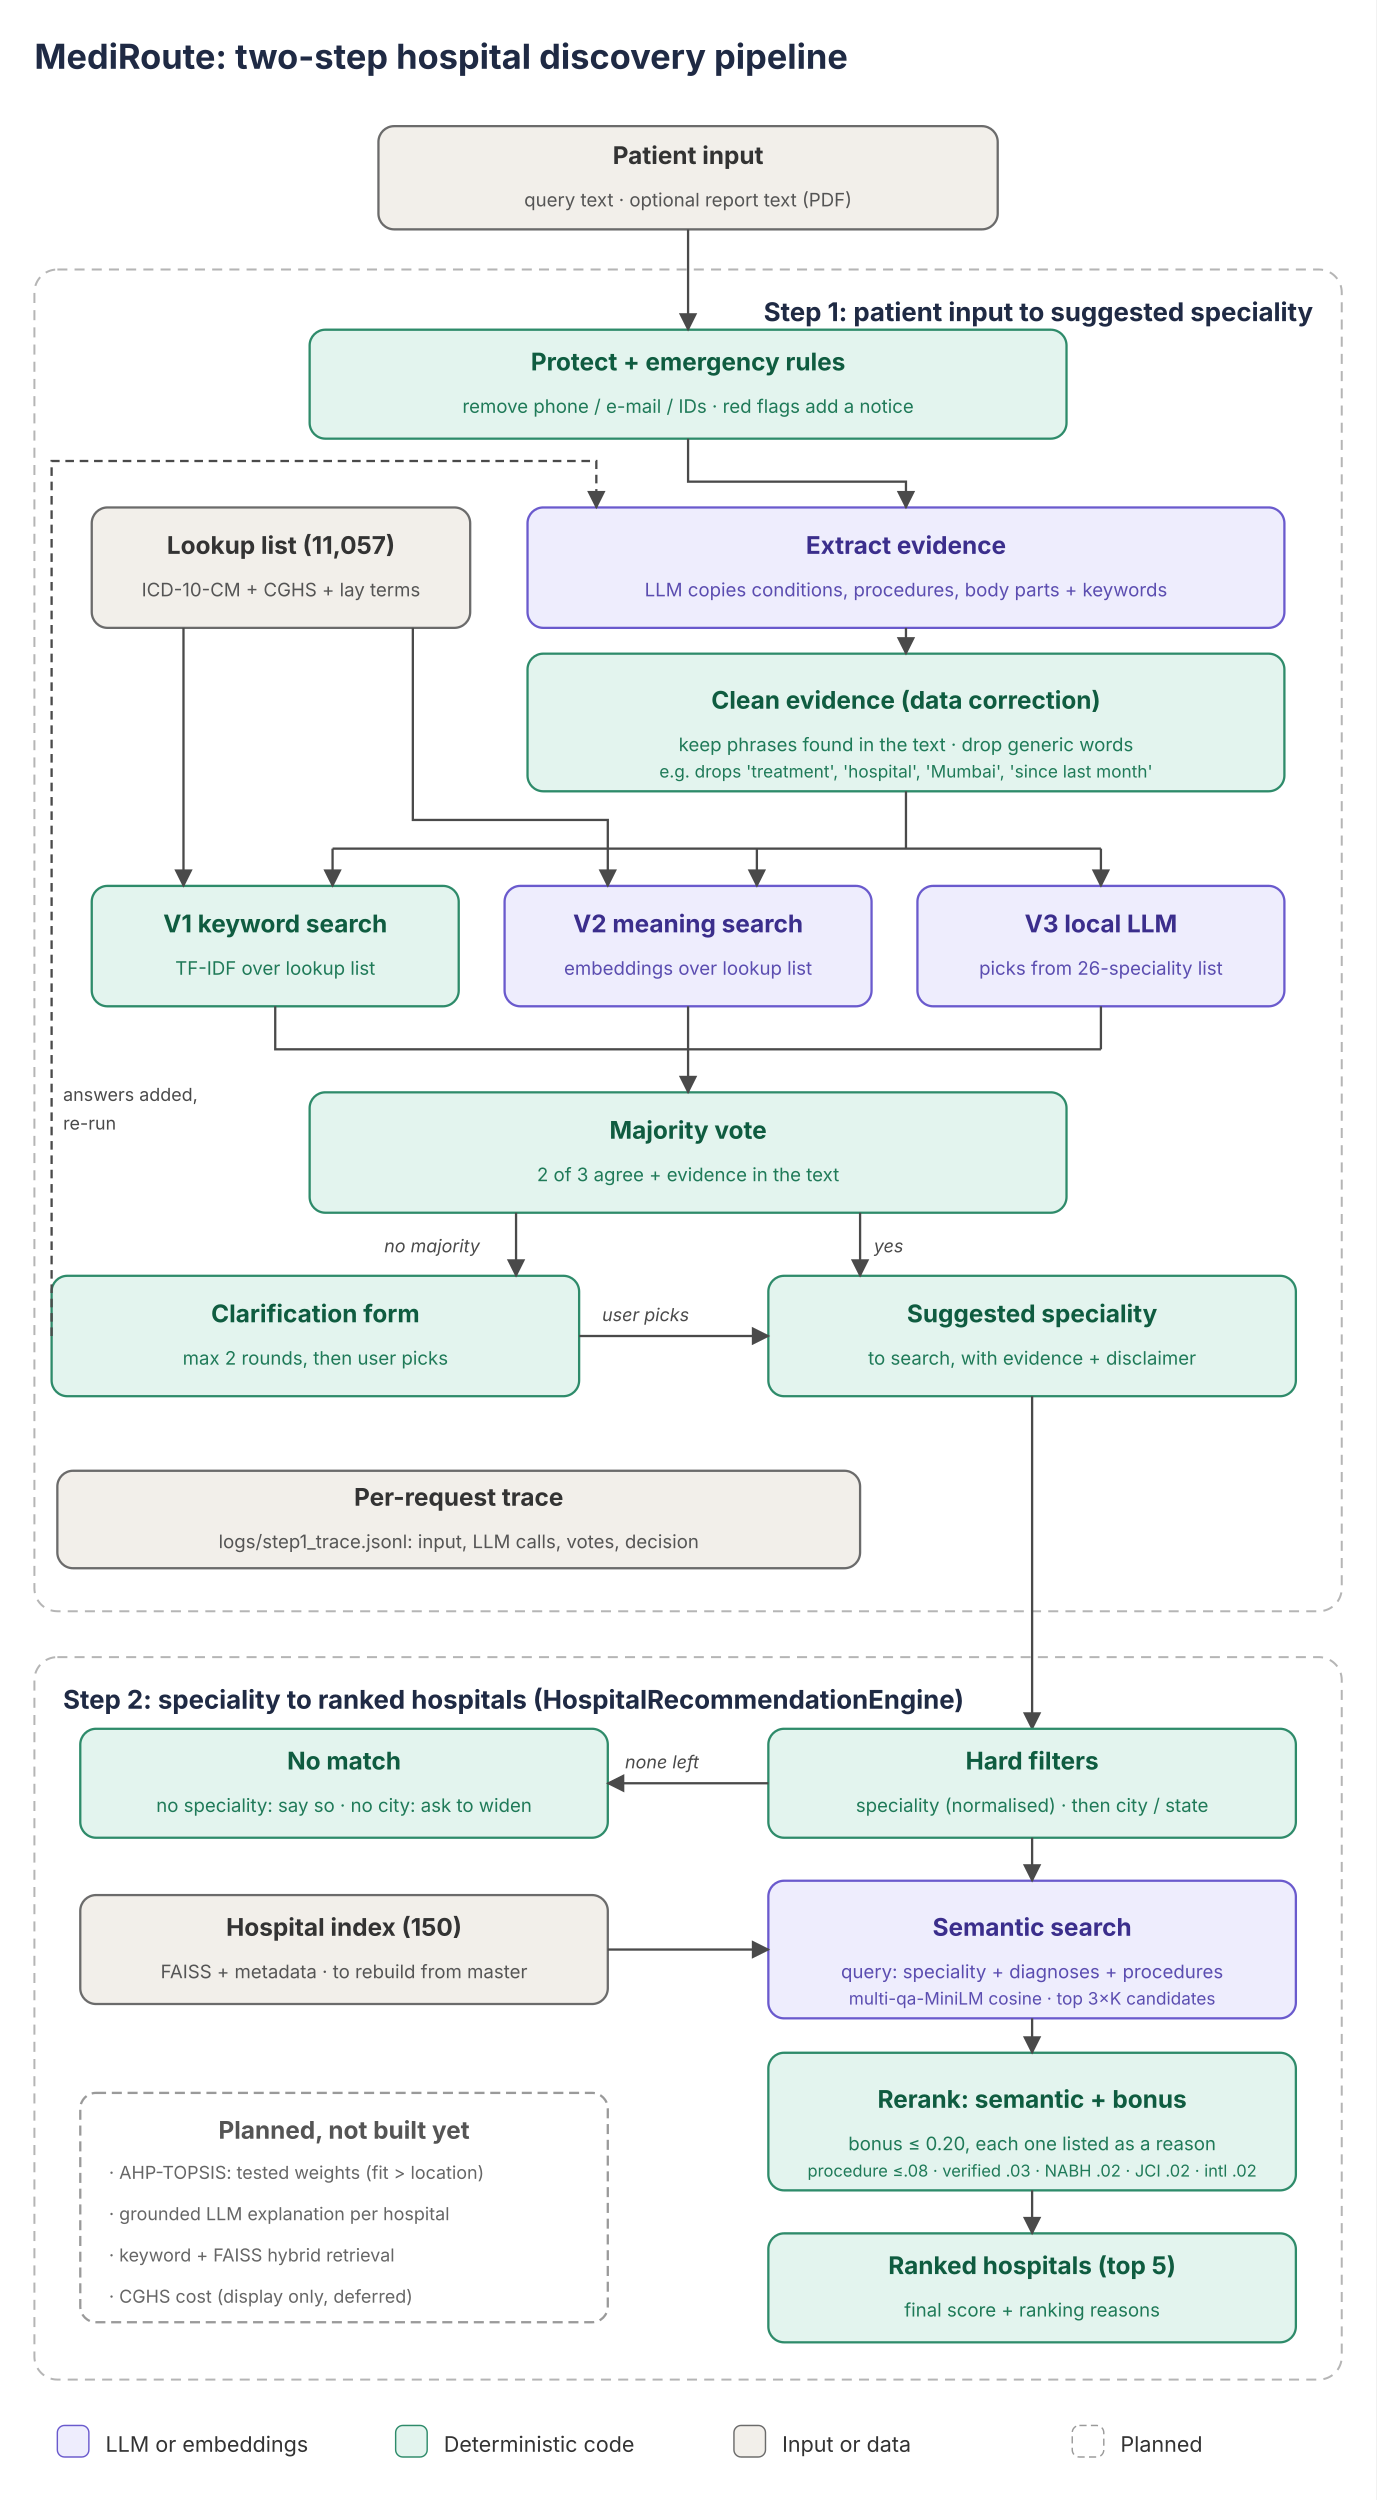
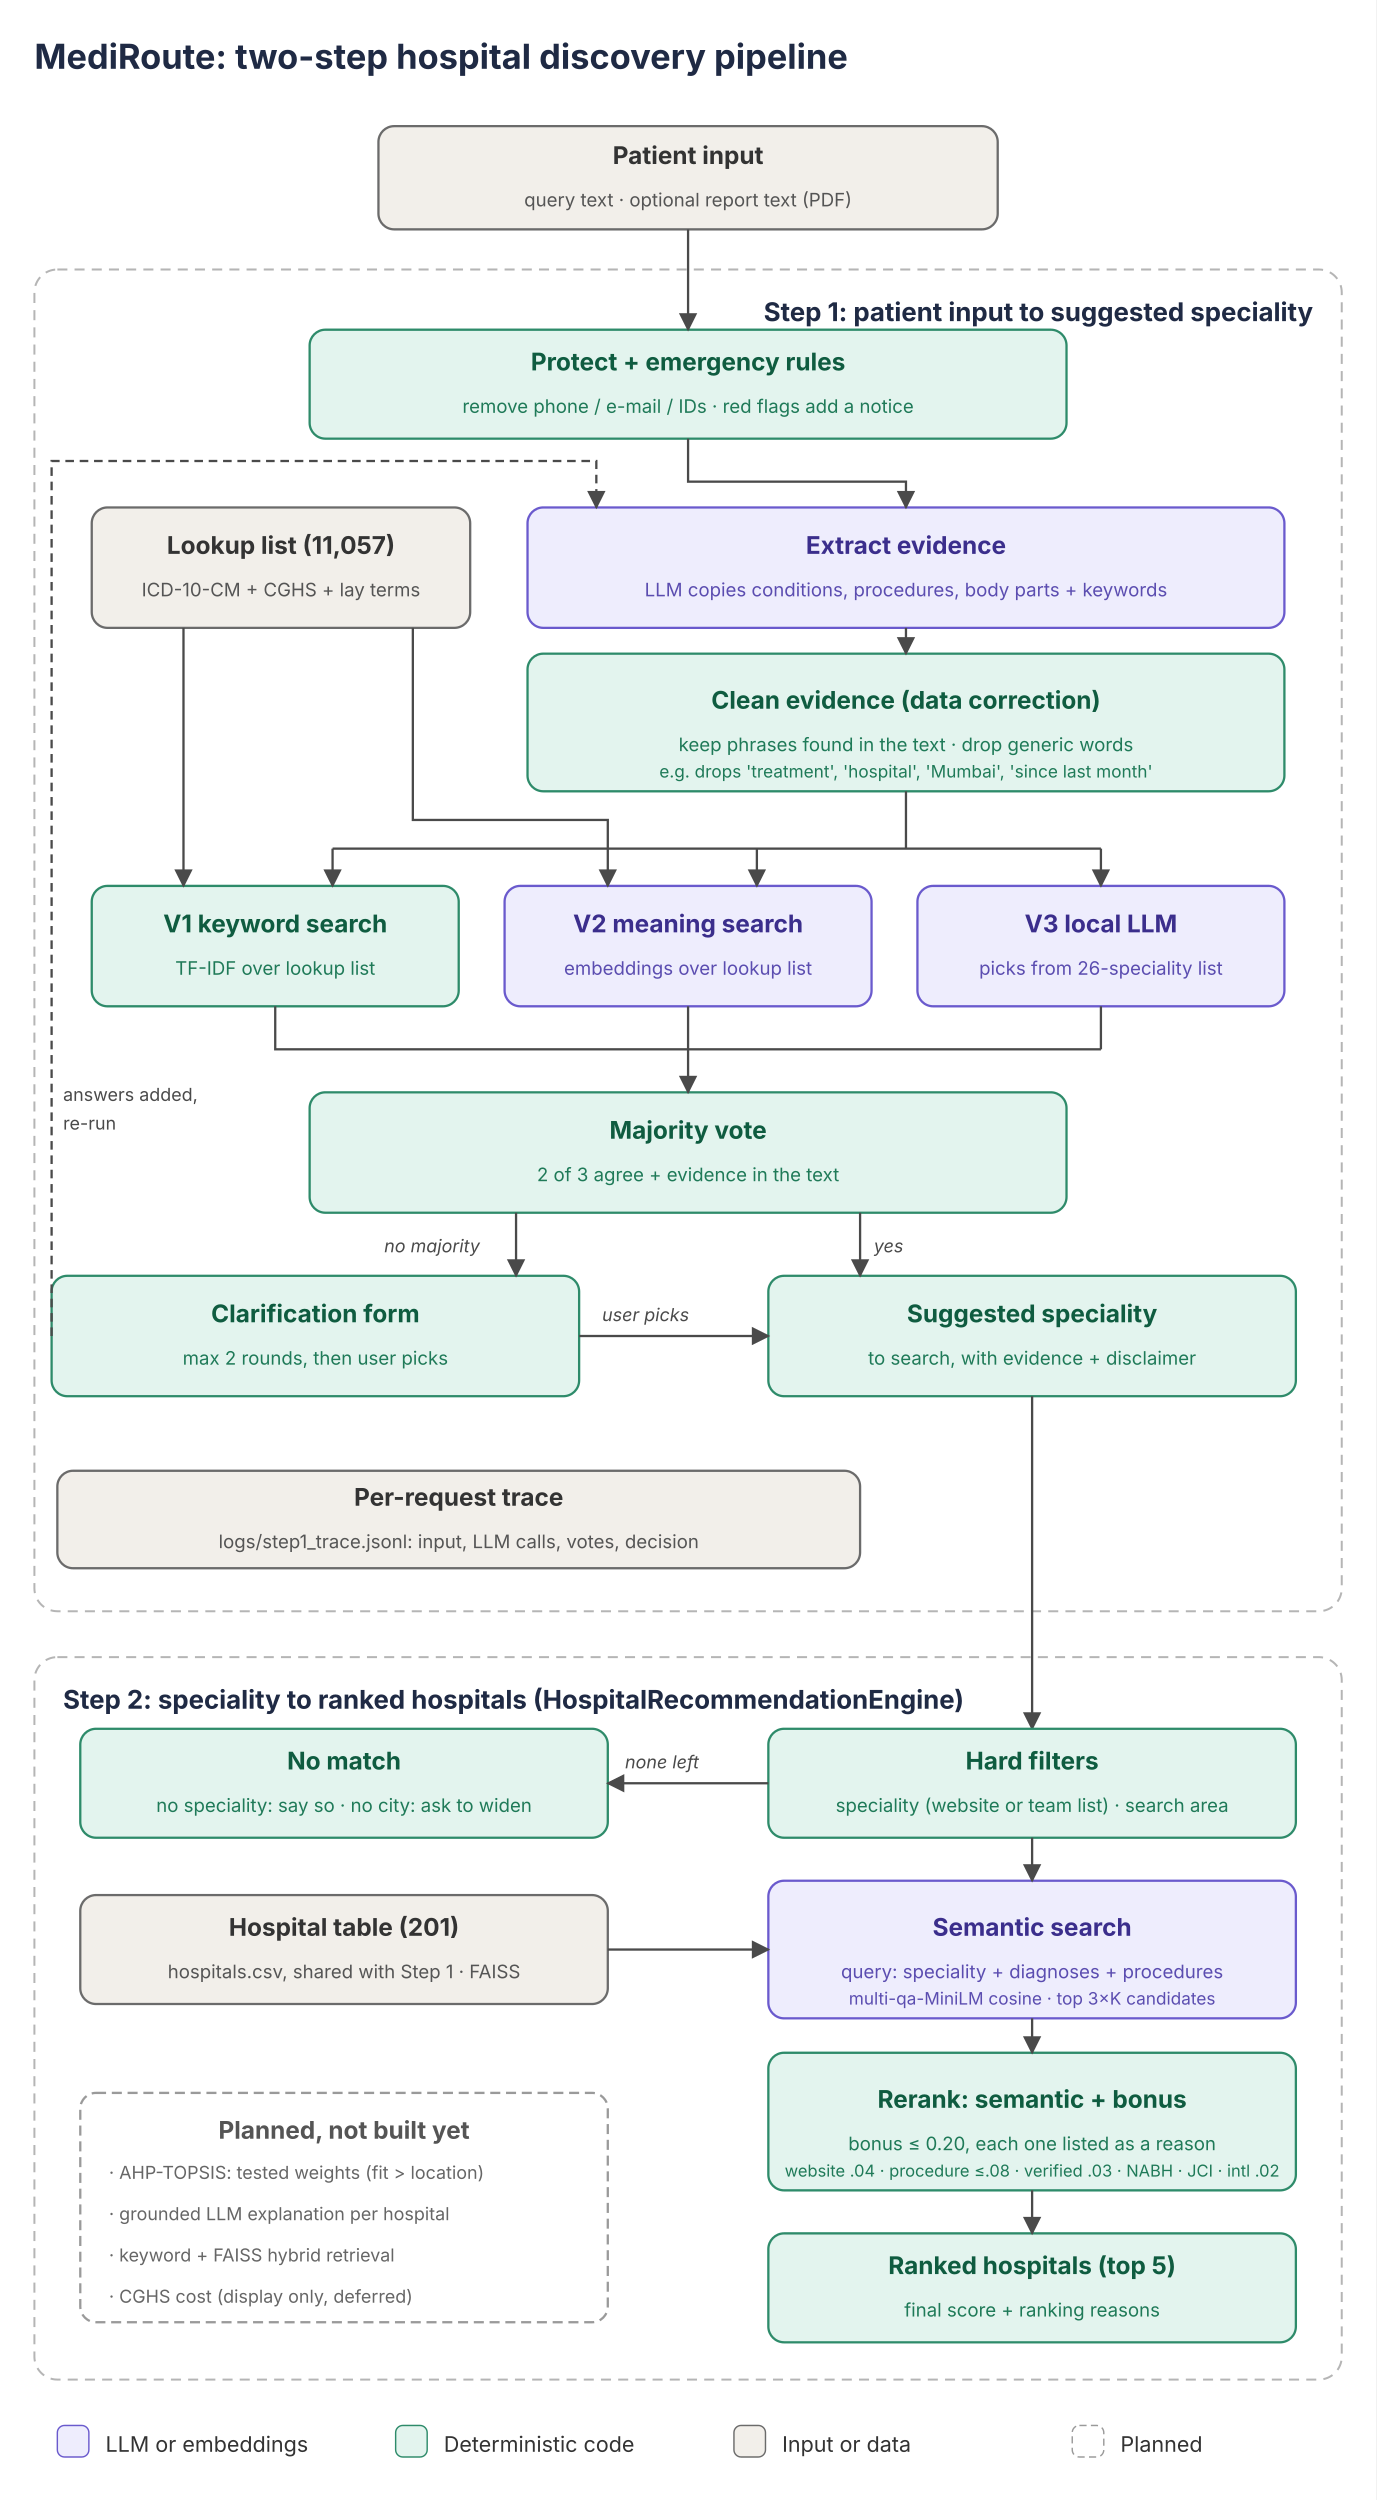
<svg xmlns="http://www.w3.org/2000/svg" width="960.0" height="1744.0" viewBox="0 0 960.0 1744.0" font-family="Inter, Segoe UI, Helvetica, Arial, sans-serif">
  <defs>
    <marker id="arrow" viewBox="0 0 10 10" refX="9" refY="5" markerWidth="8" markerHeight="8" orient="auto-start-reverse">
      <path d="M0,0 L10,5 L0,10 z" fill="#4A4A4A" />
    </marker>
  </defs>
  <rect width="100%" height="100%" fill="#FFFFFF" />
  <text x="24.0" y="48.0" text-anchor="start" font-size="24" font-weight="700" fill="#1F2A44">MediRoute: two-step hospital discovery pipeline</text>
  <rect x="264.0" y="88.0" width="432.0" height="72.0" rx="11" fill="#F2EFEA" stroke="#6B6B6B" stroke-width="1.6" />
  <text x="480.0" y="114.4" text-anchor="middle" font-size="17" font-weight="700" fill="#333333">Patient input</text>
  <text x="480.0" y="144.0" text-anchor="middle" font-size="13" fill="#555555">query text · optional report text (PDF)</text>
  <rect x="24.0" y="188.0" width="912.0" height="936.0" rx="16" fill="none" stroke="#B5B5B5" stroke-width="1.4" stroke-dasharray="7 5" />
  <text x="916.0" y="224.0" text-anchor="end" font-size="18" font-weight="700" fill="#1F2A44">Step 1: patient input to suggested speciality</text>
  <rect x="216.0" y="230.0" width="528.0" height="76.0" rx="11" fill="#E3F4EE" stroke="#2E8B6A" stroke-width="1.6" />
  <text x="480.0" y="258.4" text-anchor="middle" font-size="17" font-weight="700" fill="#0F5C40">Protect + emergency rules</text>
  <text x="480.0" y="288.0" text-anchor="middle" font-size="13" fill="#1F7A58">remove phone / e-mail / IDs · red flags add a notice</text>
  <polyline points="480.0,160.0 480.0,230.0" fill="none" stroke="#4A4A4A" stroke-width="1.6" marker-end="url(#arrow)" />
  <rect x="368.0" y="354.0" width="528.0" height="84.0" rx="11" fill="#EEEDFD" stroke="#6A5ACD" stroke-width="1.6" />
  <text x="632.0" y="386.4" text-anchor="middle" font-size="17" font-weight="700" fill="#3B2E8C">Extract evidence</text>
  <text x="632.0" y="416.0" text-anchor="middle" font-size="13" fill="#5B4DB0">LLM copies conditions, procedures, body parts + keywords</text>
  <rect x="64.0" y="354.0" width="264.0" height="84.0" rx="11" fill="#F2EFEA" stroke="#6B6B6B" stroke-width="1.6" />
  <text x="196.0" y="386.4" text-anchor="middle" font-size="17" font-weight="700" fill="#333333">Lookup list (11,057)</text>
  <text x="196.0" y="416.0" text-anchor="middle" font-size="13" fill="#555555">ICD-10-CM + CGHS + lay terms</text>
  <polyline points="480.0,306.0 480.0,336.0 632.0,336.0 632.0,354.0" fill="none" stroke="#4A4A4A" stroke-width="1.6" marker-end="url(#arrow)" />
  <rect x="368.0" y="456.0" width="528.0" height="96.0" rx="11" fill="#E3F4EE" stroke="#2E8B6A" stroke-width="1.6" />
  <text x="632.0" y="494.4" text-anchor="middle" font-size="17" font-weight="700" fill="#0F5C40">Clean evidence (data correction)</text>
  <text x="632.0" y="524.0" text-anchor="middle" font-size="13" fill="#1F7A58">keep phrases found in the text · drop generic words</text>
  <text x="632.0" y="542.4" text-anchor="middle" font-size="12" font-weight="400" fill="#1F7A58">e.g. drops 'treatment', 'hospital', 'Mumbai', 'since last month'</text>
  <polyline points="632.0,438.0 632.0,456.0" fill="none" stroke="#4A4A4A" stroke-width="1.6" marker-end="url(#arrow)" />
  <rect x="64.0" y="618.0" width="256.0" height="84.0" rx="11" fill="#E3F4EE" stroke="#2E8B6A" stroke-width="1.6" />
  <text x="192.0" y="650.4" text-anchor="middle" font-size="17" font-weight="700" fill="#0F5C40">V1 keyword search</text>
  <text x="192.0" y="680.0" text-anchor="middle" font-size="13" fill="#1F7A58">TF-IDF over lookup list</text>
  <rect x="352.0" y="618.0" width="256.0" height="84.0" rx="11" fill="#EEEDFD" stroke="#6A5ACD" stroke-width="1.6" />
  <text x="480.0" y="650.4" text-anchor="middle" font-size="17" font-weight="700" fill="#3B2E8C">V2 meaning search</text>
  <text x="480.0" y="680.0" text-anchor="middle" font-size="13" fill="#5B4DB0">embeddings over lookup list</text>
  <rect x="640.0" y="618.0" width="256.0" height="84.0" rx="11" fill="#EEEDFD" stroke="#6A5ACD" stroke-width="1.6" />
  <text x="768.0" y="650.4" text-anchor="middle" font-size="17" font-weight="700" fill="#3B2E8C">V3 local LLM</text>
  <text x="768.0" y="680.0" text-anchor="middle" font-size="13" fill="#5B4DB0">picks from 26-speciality list</text>
  <polyline points="128.0,438.0 128.0,618.0" fill="none" stroke="#4A4A4A" stroke-width="1.6" marker-end="url(#arrow)" />
  <polyline points="288.0,438.0 288.0,572.0 424.0,572.0 424.0,618.0" fill="none" stroke="#4A4A4A" stroke-width="1.6" marker-end="url(#arrow)" />
  <polyline points="632.0,552.0 632.0,592.0" fill="none" stroke="#4A4A4A" stroke-width="1.6" />
  <polyline points="232.0,592.0 768.0,592.0" fill="none" stroke="#4A4A4A" stroke-width="1.6" />
  <polyline points="232.0,592.0 232.0,618.0" fill="none" stroke="#4A4A4A" stroke-width="1.6" marker-end="url(#arrow)" />
  <polyline points="528.0,592.0 528.0,618.0" fill="none" stroke="#4A4A4A" stroke-width="1.6" marker-end="url(#arrow)" />
  <polyline points="768.0,592.0 768.0,618.0" fill="none" stroke="#4A4A4A" stroke-width="1.6" marker-end="url(#arrow)" />
  <rect x="216.0" y="762.0" width="528.0" height="84.0" rx="11" fill="#E3F4EE" stroke="#2E8B6A" stroke-width="1.6" />
  <text x="480.0" y="794.4" text-anchor="middle" font-size="17" font-weight="700" fill="#0F5C40">Majority vote</text>
  <text x="480.0" y="824.0" text-anchor="middle" font-size="13" fill="#1F7A58">2 of 3 agree + evidence in the text</text>
  <polyline points="192.0,702.0 192.0,732.0 768.0,732.0" fill="none" stroke="#4A4A4A" stroke-width="1.6" />
  <polyline points="768.0,702.0 768.0,732.0" fill="none" stroke="#4A4A4A" stroke-width="1.6" />
  <polyline points="480.0,702.0 480.0,732.0" fill="none" stroke="#4A4A4A" stroke-width="1.6" />
  <polyline points="480.0,732.0 480.0,762.0" fill="none" stroke="#4A4A4A" stroke-width="1.6" marker-end="url(#arrow)" />
  <rect x="36.0" y="890.0" width="368.0" height="84.0" rx="11" fill="#E3F4EE" stroke="#2E8B6A" stroke-width="1.6" />
  <text x="220.0" y="922.4" text-anchor="middle" font-size="17" font-weight="700" fill="#0F5C40">Clarification form</text>
  <text x="220.0" y="952.0" text-anchor="middle" font-size="13" fill="#1F7A58">max 2 rounds, then user picks</text>
  <rect x="536.0" y="890.0" width="368.0" height="84.0" rx="11" fill="#E3F4EE" stroke="#2E8B6A" stroke-width="1.6" />
  <text x="720.0" y="922.4" text-anchor="middle" font-size="17" font-weight="700" fill="#0F5C40">Suggested speciality</text>
  <text x="720.0" y="952.0" text-anchor="middle" font-size="13" fill="#1F7A58">to search, with evidence + disclaimer</text>
  <polyline points="360.0,846.0 360.0,890.0" fill="none" stroke="#4A4A4A" stroke-width="1.6" marker-end="url(#arrow)" />
  <text x="268.0" y="873.6" font-size="12.5" font-style="italic" fill="#4A4A4A">no majority</text>
  <polyline points="600.0,846.0 600.0,890.0" fill="none" stroke="#4A4A4A" stroke-width="1.6" marker-end="url(#arrow)" />
  <text x="609.6" y="873.6" font-size="12.5" font-style="italic" fill="#4A4A4A">yes</text>
  <polyline points="404.0,932.0 536.0,932.0" fill="none" stroke="#4A4A4A" stroke-width="1.6" marker-end="url(#arrow)" />
  <text x="420.0" y="921.6" font-size="12.5" font-style="italic" fill="#4A4A4A">user picks</text>
  <polyline points="36.0,932.0 36.0,321.6 416.0,321.6 416.0,354.0" fill="none" stroke="#4A4A4A" stroke-width="1.6" stroke-dasharray="6 4" marker-end="url(#arrow)" />
  <text x="44.0" y="768.0" text-anchor="start" font-size="12.5" font-weight="400" fill="#4A4A4A">answers added,</text>
  <text x="44.0" y="788.0" text-anchor="start" font-size="12.5" font-weight="400" fill="#4A4A4A">re-run</text>
  <rect x="40.0" y="1026.0" width="560.0" height="68.0" rx="11" fill="#F2EFEA" stroke="#6B6B6B" stroke-width="1.6" />
  <text x="320.0" y="1050.4" text-anchor="middle" font-size="17" font-weight="700" fill="#333333">Per-request trace</text>
  <text x="320.0" y="1080.0" text-anchor="middle" font-size="13" fill="#555555">logs/step1_trace.jsonl: input, LLM calls, votes, decision</text>
  <rect x="24.0" y="1156.0" width="912.0" height="504.0" rx="16" fill="none" stroke="#B5B5B5" stroke-width="1.4" stroke-dasharray="7 5" />
  <text x="44.0" y="1192.0" text-anchor="start" font-size="18" font-weight="700" fill="#1F2A44">Step 2: speciality to ranked hospitals (HospitalRecommendationEngine)</text>
  <polyline points="720.0,974.0 720.0,1206.0" fill="none" stroke="#4A4A4A" stroke-width="1.6" marker-end="url(#arrow)" />
  <rect x="536.0" y="1206.0" width="368.0" height="76.0" rx="11" fill="#E3F4EE" stroke="#2E8B6A" stroke-width="1.6" />
  <text x="720.0" y="1234.4" text-anchor="middle" font-size="17" font-weight="700" fill="#0F5C40">Hard filters</text>
-   <text x="720.0" y="1264.0" text-anchor="middle" font-size="13" fill="#1F7A58">speciality (normalised) · then city / state</text>
+   <text x="720.0" y="1264.0" text-anchor="middle" font-size="13" fill="#1F7A58">speciality (website or team list) · search area</text>
  <rect x="56.0" y="1206.0" width="368.0" height="76.0" rx="11" fill="#E3F4EE" stroke="#2E8B6A" stroke-width="1.6" />
  <text x="240.0" y="1234.4" text-anchor="middle" font-size="17" font-weight="700" fill="#0F5C40">No match</text>
  <text x="240.0" y="1264.0" text-anchor="middle" font-size="13" fill="#1F7A58">no speciality: say so · no city: ask to widen</text>
  <polyline points="536.0,1244.0 424.0,1244.0" fill="none" stroke="#4A4A4A" stroke-width="1.6" marker-end="url(#arrow)" />
  <text x="436.0" y="1233.6" font-size="12.5" font-style="italic" fill="#4A4A4A">none left</text>
  <rect x="56.0" y="1322.0" width="368.0" height="76.0" rx="11" fill="#F2EFEA" stroke="#6B6B6B" stroke-width="1.6" />
-   <text x="240.0" y="1350.4" text-anchor="middle" font-size="17" font-weight="700" fill="#333333">Hospital index (150)</text>
-   <text x="240.0" y="1380.0" text-anchor="middle" font-size="13" fill="#555555">FAISS + metadata · to rebuild from master</text>
+   <text x="240.0" y="1350.4" text-anchor="middle" font-size="17" font-weight="700" fill="#333333">Hospital table (201)</text>
+   <text x="240.0" y="1380.0" text-anchor="middle" font-size="13" fill="#555555">hospitals.csv, shared with Step 1 · FAISS</text>
  <rect x="536.0" y="1312.0" width="368.0" height="96.0" rx="11" fill="#EEEDFD" stroke="#6A5ACD" stroke-width="1.6" />
  <text x="720.0" y="1350.4" text-anchor="middle" font-size="17" font-weight="700" fill="#3B2E8C">Semantic search</text>
  <text x="720.0" y="1380.0" text-anchor="middle" font-size="13" fill="#5B4DB0">query: speciality + diagnoses + procedures</text>
  <text x="720.0" y="1398.4" text-anchor="middle" font-size="12" font-weight="400" fill="#5B4DB0">multi-qa-MiniLM cosine · top 3×K candidates</text>
  <polyline points="720.0,1282.0 720.0,1312.0" fill="none" stroke="#4A4A4A" stroke-width="1.6" marker-end="url(#arrow)" />
  <polyline points="424.0,1360.0 536.0,1360.0" fill="none" stroke="#4A4A4A" stroke-width="1.6" marker-end="url(#arrow)" />
  <rect x="536.0" y="1432.0" width="368.0" height="96.0" rx="11" fill="#E3F4EE" stroke="#2E8B6A" stroke-width="1.6" />
  <text x="720.0" y="1470.4" text-anchor="middle" font-size="17" font-weight="700" fill="#0F5C40">Rerank: semantic + bonus</text>
  <text x="720.0" y="1500.0" text-anchor="middle" font-size="13" fill="#1F7A58">bonus ≤ 0.20, each one listed as a reason</text>
-   <text x="720.0" y="1518.4" text-anchor="middle" font-size="11.5" font-weight="400" fill="#1F7A58">procedure ≤.08 · verified .03 · NABH .02 · JCI .02 · intl .02</text>
+   <text x="720.0" y="1518.4" text-anchor="middle" font-size="11.5" font-weight="400" fill="#1F7A58">website .04 · procedure ≤.08 · verified .03 · NABH · JCI · intl .02</text>
  <polyline points="720.0,1408.0 720.0,1432.0" fill="none" stroke="#4A4A4A" stroke-width="1.6" marker-end="url(#arrow)" />
  <rect x="536.0" y="1558.0" width="368.0" height="76.0" rx="11" fill="#E3F4EE" stroke="#2E8B6A" stroke-width="1.6" />
  <text x="720.0" y="1586.4" text-anchor="middle" font-size="17" font-weight="700" fill="#0F5C40">Ranked hospitals (top 5)</text>
  <text x="720.0" y="1616.0" text-anchor="middle" font-size="13" fill="#1F7A58">final score + ranking reasons</text>
  <polyline points="720.0,1528.0 720.0,1558.0" fill="none" stroke="#4A4A4A" stroke-width="1.6" marker-end="url(#arrow)" />
  <rect x="56.0" y="1460.0" width="368.0" height="160.0" rx="11" fill="#FFFFFF" stroke="#9A9A9A" stroke-width="1.6" stroke-dasharray="7 4" />
  <text x="240.0" y="1492.0" text-anchor="middle" font-size="17" font-weight="700" fill="#555555">Planned, not built yet</text>
  <text x="76.0" y="1520.0" text-anchor="start" font-size="12.5" font-weight="400" fill="#666666">· AHP-TOPSIS: tested weights (fit &gt; location)</text>
  <text x="76.0" y="1548.8" text-anchor="start" font-size="12.5" font-weight="400" fill="#666666">· grounded LLM explanation per hospital</text>
  <text x="76.0" y="1577.6" text-anchor="start" font-size="12.5" font-weight="400" fill="#666666">· keyword + FAISS hybrid retrieval</text>
  <text x="76.0" y="1606.4" text-anchor="start" font-size="12.5" font-weight="400" fill="#666666">· CGHS cost (display only, deferred)</text>
  <rect x="40.0" y="1692.0" width="22" height="22" rx="5" fill="#EEEDFD" stroke="#6A5ACD" />
  <text x="73.6" y="1710.4" text-anchor="start" font-size="15" font-weight="400" fill="#333333">LLM or embeddings</text>
  <rect x="276.0" y="1692.0" width="22" height="22" rx="5" fill="#E3F4EE" stroke="#2E8B6A" />
  <text x="309.6" y="1710.4" text-anchor="start" font-size="15" font-weight="400" fill="#333333">Deterministic code</text>
  <rect x="512.0" y="1692.0" width="22" height="22" rx="5" fill="#F2EFEA" stroke="#6B6B6B" />
  <text x="545.6" y="1710.4" text-anchor="start" font-size="15" font-weight="400" fill="#333333">Input or data</text>
  <rect x="748.0" y="1692.0" width="22" height="22" rx="5" fill="#FFFFFF" stroke="#9A9A9A" stroke-dasharray="5 3" />
  <text x="781.6" y="1710.4" text-anchor="start" font-size="15" font-weight="400" fill="#333333">Planned</text>
</svg>
